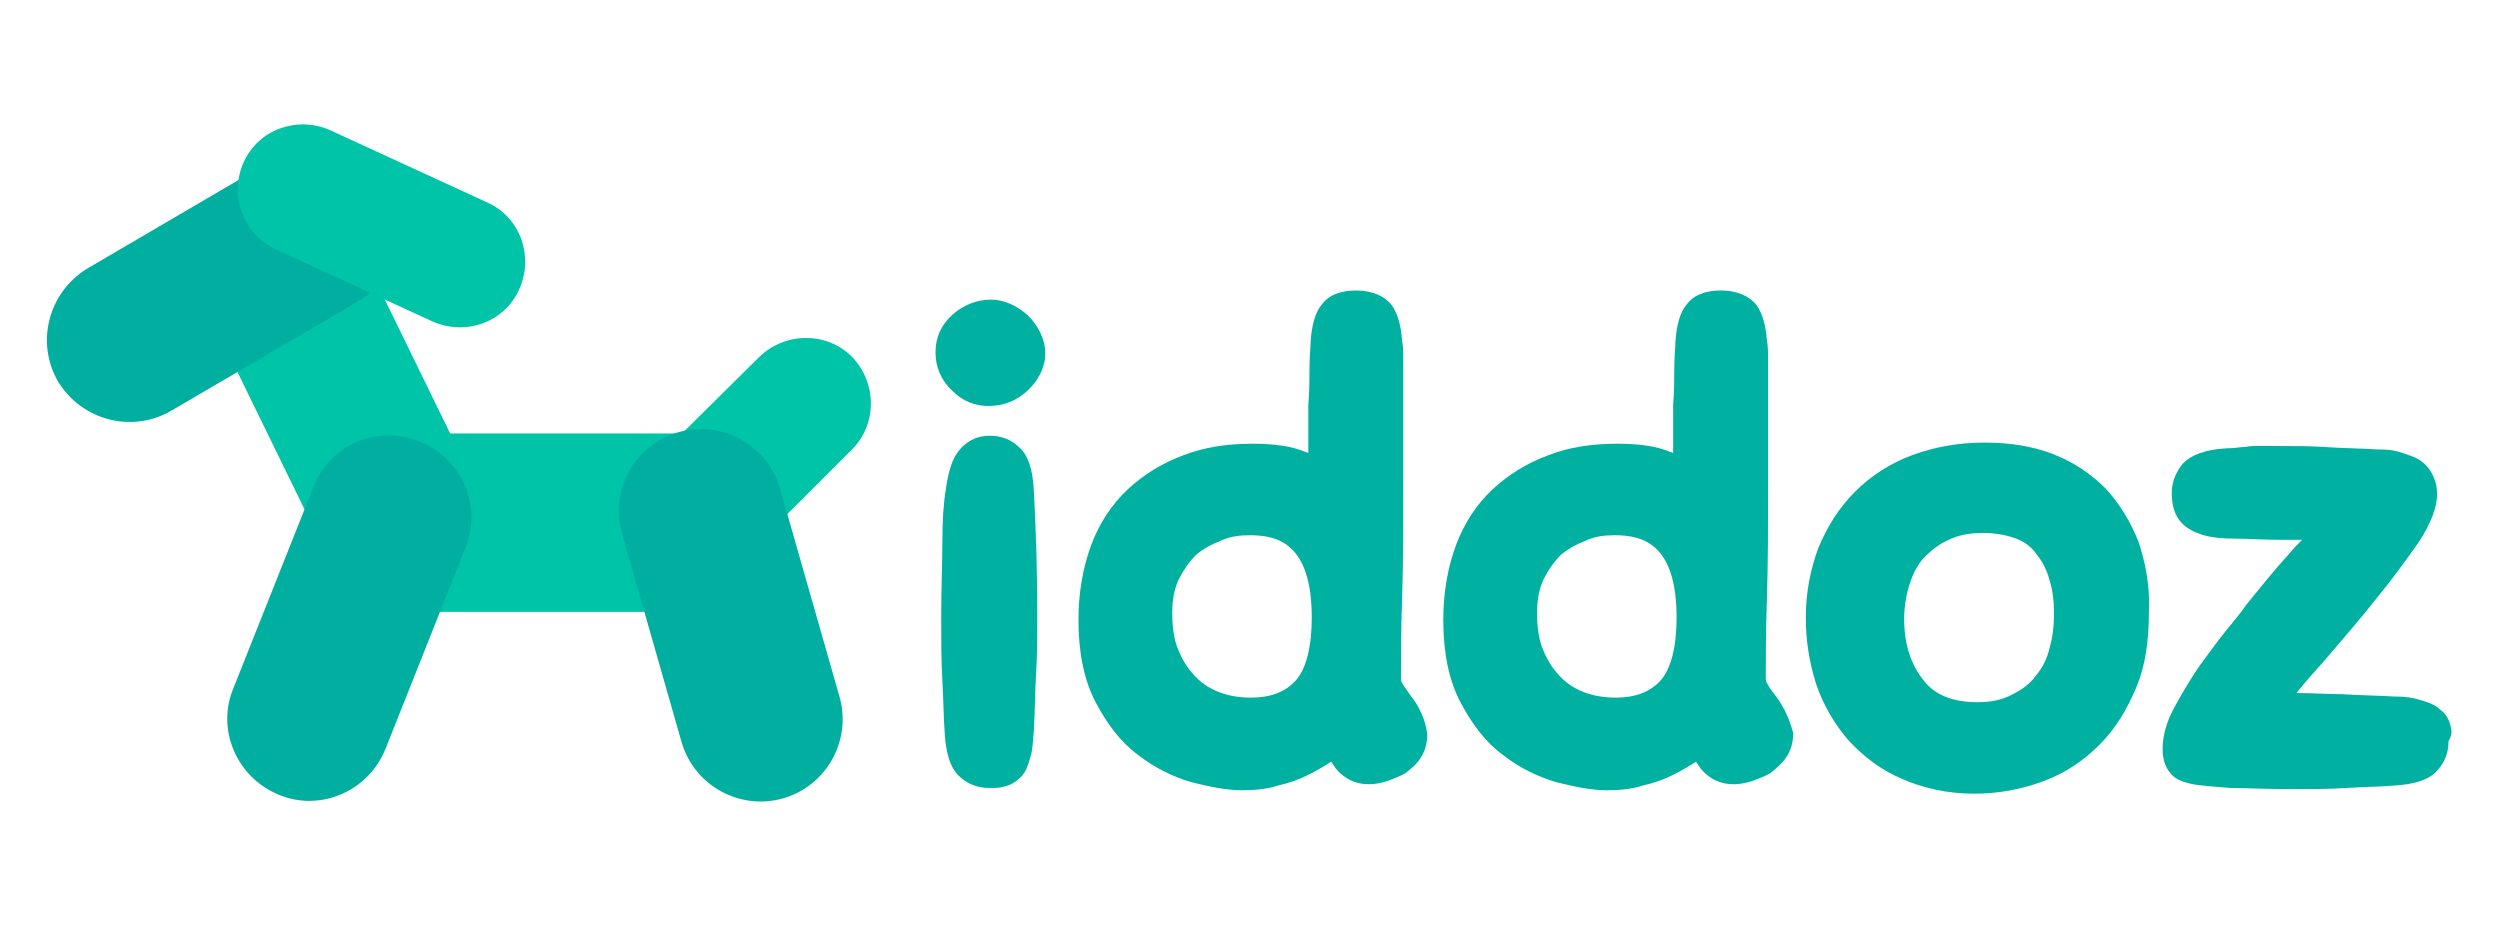
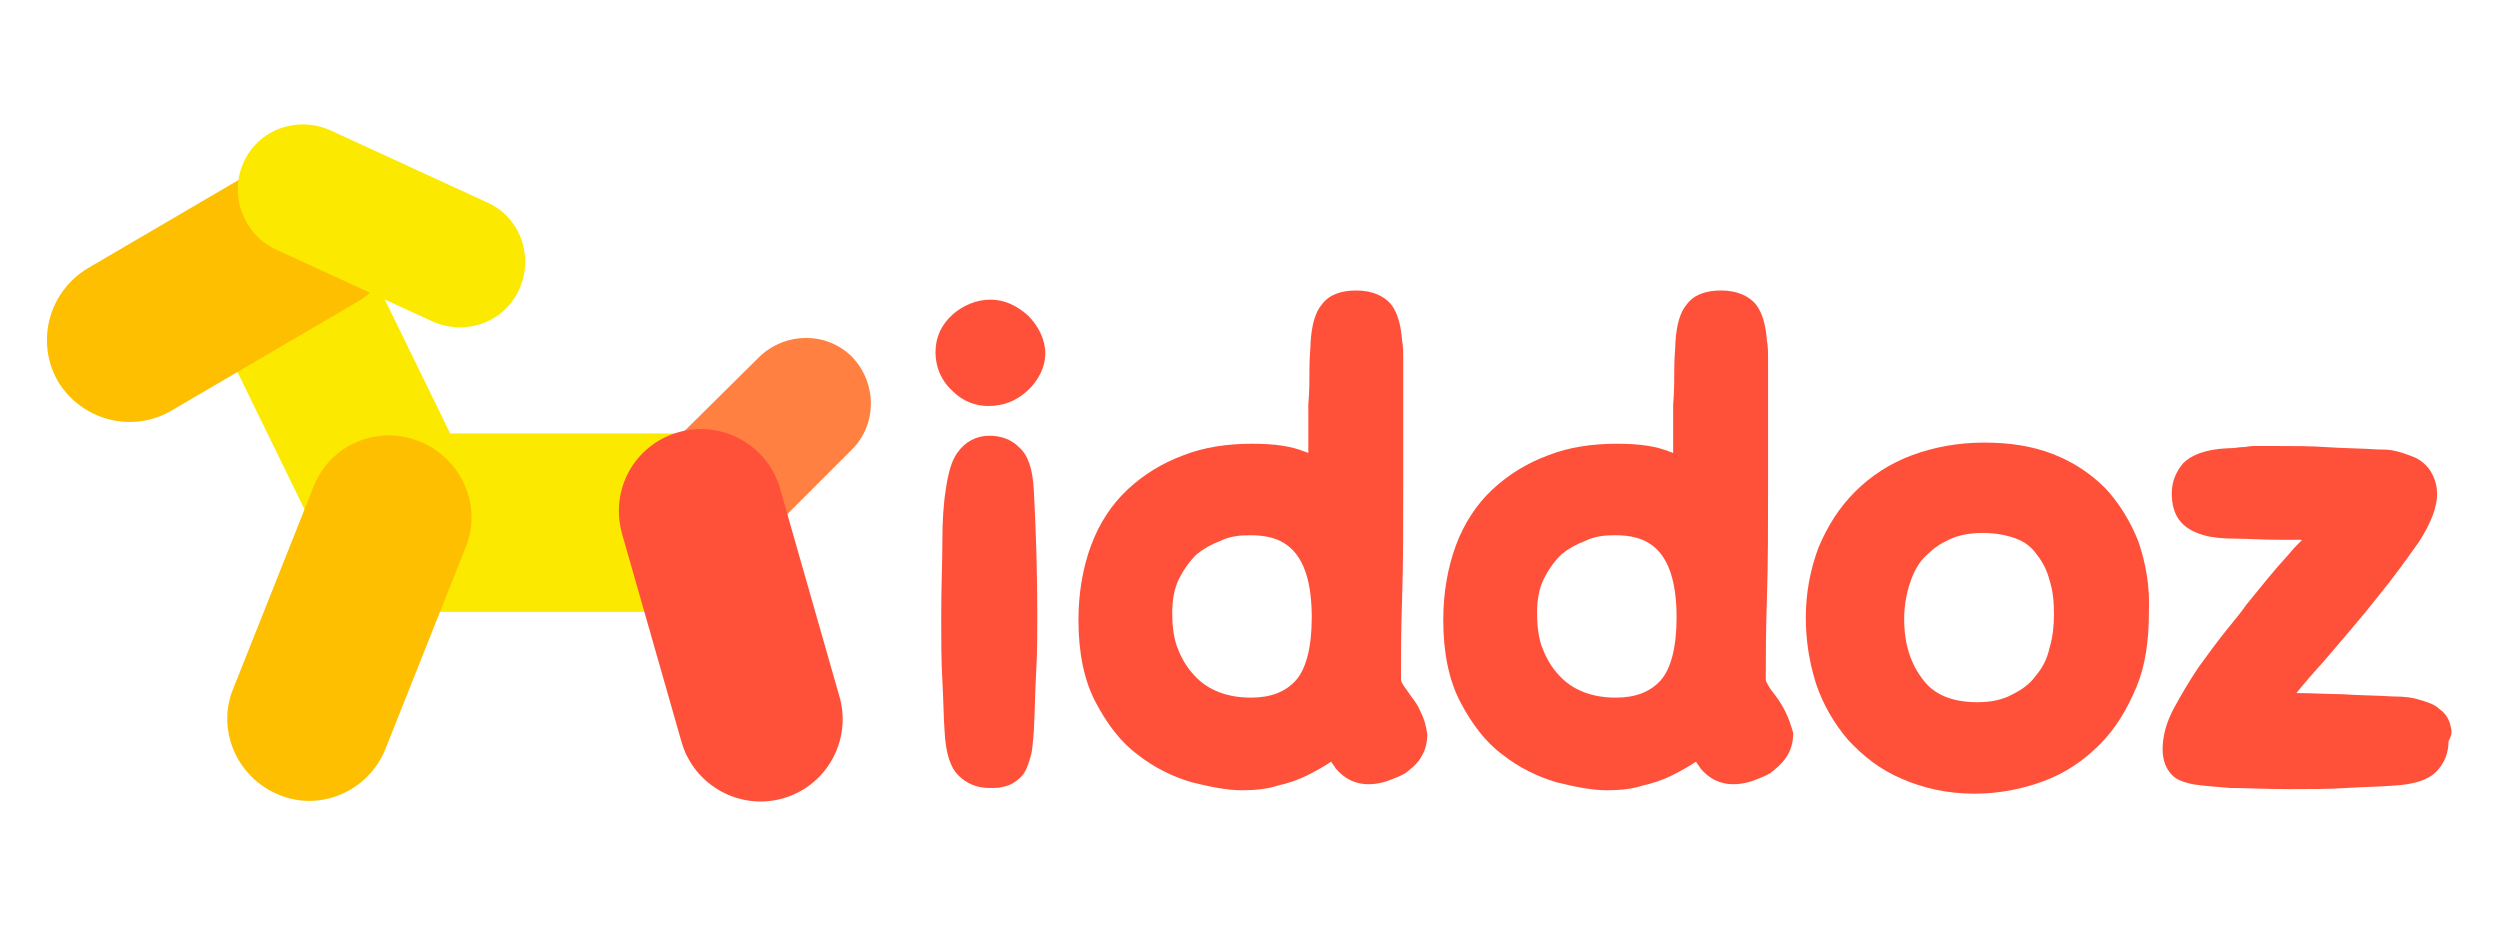
<svg xmlns="http://www.w3.org/2000/svg" version="1.1" id="Layer_1" x="0px" y="0px" viewBox="0 0 218.6 81" style="enable-background:new 0 0 218.6 81;" xml:space="preserve">
  <style type="text/css">
- 	.st0{fill:#00B0A1;}
- 	.st1{fill:#00C4A8;}
- 	.st2{fill:#00AFA0;}
+ 	.st0{fill:#FF503A;}
+ 	.st1{fill:#FF8040;}
+ 	.st2{fill:#FCE900;}
+ 	.st3{fill:#FEBF00;}
</style>
-   <path class="st0" d="M90.4,42.9c-0.1-1.9-0.5-3.1-1.3-3.8c-0.7-0.7-1.6-1-2.6-1c-1.1,0-2.1,0.5-2.8,1.5c-0.5,0.7-0.8,1.8-1,3.2  c-0.2,1.2-0.3,2.8-0.3,4.6c0,1.8-0.1,4-0.1,6.5c0,2,0,3.9,0.1,5.6c0.1,1.7,0.1,3.2,0.2,4.5c0.1,1.9,0.5,3.1,1.2,3.8  c0.7,0.7,1.6,1.1,2.7,1.1c0.5,0,0.9,0,1.2-0.1c0.6-0.1,1.1-0.4,1.6-0.9c0.4-0.4,0.6-1,0.8-1.7c0.2-0.6,0.2-1.3,0.3-2.3  c0.1-1.8,0.1-3.5,0.2-5.1c0.1-1.6,0.1-3.3,0.1-5C90.7,50.3,90.6,46.6,90.4,42.9z" />
+   <path class="st0" d="M90.4,42.9c-0.1-1.9-0.5-3.1-1.3-3.8c-0.7-0.7-1.6-1-2.6-1c-1.1,0-2.1,0.5-2.8,1.5c-0.5,0.7-0.8,1.8-1,3.2  c-0.2,1.2-0.3,2.8-0.3,4.6s-0.1,4-0.1,6.5c0,2,0,3.9,0.1,5.6c0.1,1.7,0.1,3.2,0.2,4.5c0.1,1.9,0.5,3.1,1.2,3.8  c0.7,0.7,1.6,1.1,2.7,1.1c0.5,0,0.9,0,1.2-0.1c0.6-0.1,1.1-0.4,1.6-0.9c0.4-0.4,0.6-1,0.8-1.7c0.2-0.6,0.2-1.3,0.3-2.3  c0.1-1.8,0.1-3.5,0.2-5.1s0.1-3.3,0.1-5C90.7,50.3,90.6,46.6,90.4,42.9z" />
  <path class="st0" d="M87.2,65.8C87.2,65.9,87.2,65.9,87.2,65.8C87.2,65.9,87.2,65.9,87.2,65.8z" />
-   <path class="st0" d="M89.9,27.6c-1-0.9-2.1-1.4-3.3-1.4c-1.2,0-2.4,0.5-3.3,1.3c-1,0.9-1.5,2-1.5,3.3c0,1.3,0.5,2.5,1.5,3.4  c0.9,0.9,2,1.3,3.1,1.3c1.3,0,2.4-0.4,3.4-1.3c1-0.9,1.6-2.1,1.6-3.3C91.4,29.7,90.8,28.5,89.9,27.6z" />
-   <path class="st0" d="M124.2,62.2c-0.2-0.5-0.5-0.9-0.8-1.3c-0.2-0.3-0.5-0.7-0.7-1c-0.1-0.2-0.2-0.3-0.2-0.5c0-1.8,0-4.2,0.1-7.1  c0.1-3,0.1-6.4,0.1-10v-2.6c0-0.8,0-1.6,0-2.6c0-0.9,0-1.9,0-2.8c0-0.9,0-1.8,0-2.6c0-0.8,0-1.5-0.1-1.9c-0.1-1.4-0.4-2.4-0.9-3.1  c-0.6-0.8-1.7-1.3-3.1-1.3c-1.4,0-2.4,0.4-3,1.2c-0.6,0.7-0.9,1.8-1,3.3c0,0.5-0.1,1.3-0.1,2.3c0,1,0,2-0.1,3.2c0,1.2,0,2.4,0,3.6  v0.6c-0.1,0-0.2-0.1-0.3-0.1c-1.2-0.5-2.7-0.7-4.6-0.7c-2.2,0-4.2,0.3-6,1c-1.9,0.7-3.5,1.7-4.9,3c-1.4,1.3-2.5,3-3.2,4.9  c-0.7,1.9-1.1,4.1-1.1,6.5c0,2.9,0.5,5.3,1.5,7.2c1,1.9,2.2,3.5,3.7,4.6c1.4,1.1,3,1.9,4.7,2.4c1.6,0.4,3.1,0.7,4.4,0.7  c1.1,0,2.2-0.1,3.1-0.4c0.9-0.2,1.8-0.5,2.6-0.9c0.8-0.4,1.5-0.8,2.1-1.2c0,0,0,0,0,0c0.1,0.2,0.3,0.4,0.4,0.6  c1.1,1.3,2.6,1.7,4.5,1.1c0.5-0.2,1.1-0.4,1.6-0.7c0.5-0.4,1-0.8,1.3-1.3c0.4-0.6,0.6-1.3,0.6-2.1C124.7,63.4,124.5,62.8,124.2,62.2  z M109.3,46.8c2.5,0,5.4,0.8,5.4,7.2c0,2.6-0.5,4.5-1.4,5.5c-0.9,1-2.2,1.5-3.9,1.5c-1.2,0-2.2-0.2-3.1-0.6  c-0.9-0.4-1.5-0.9-2.1-1.6c-0.6-0.7-1-1.5-1.3-2.3c-0.3-0.9-0.4-1.9-0.4-2.9c0-1.2,0.2-2.2,0.6-3c0.4-0.8,0.9-1.5,1.5-2.1  c0.6-0.5,1.3-0.9,2.1-1.2C107.5,46.9,108.4,46.8,109.3,46.8z" />
-   <path class="st0" d="M156.1,62.2c-0.2-0.4-0.5-0.9-0.8-1.3c-0.2-0.3-0.5-0.6-0.7-1c-0.1-0.2-0.2-0.3-0.2-0.5c0-1.8,0-4.2,0.1-7.1  c0.1-3,0.1-6.4,0.1-10v-2.6c0-0.8,0-1.6,0-2.6c0-0.9,0-1.9,0-2.8c0-0.9,0-1.8,0-2.6c0-0.8,0-1.5-0.1-1.9c-0.1-1.4-0.4-2.4-0.9-3.1  c-0.6-0.8-1.7-1.3-3.1-1.3c-1.4,0-2.4,0.4-3,1.2c-0.6,0.7-0.9,1.8-1,3.3c0,0.5-0.1,1.3-0.1,2.3c0,1,0,2-0.1,3.2c0,1.2,0,2.4,0,3.6  v0.6c-0.1,0-0.2-0.1-0.3-0.1c-1.2-0.5-2.7-0.7-4.6-0.7c-2.2,0-4.2,0.3-6,1c-1.9,0.7-3.5,1.7-4.9,3c-1.4,1.3-2.5,3-3.2,4.9  c-0.7,1.9-1.1,4.1-1.1,6.5c0,2.9,0.5,5.3,1.5,7.2c1,1.9,2.2,3.5,3.7,4.6c1.4,1.1,3,1.9,4.7,2.4c1.6,0.4,3.1,0.7,4.4,0.7  c1.1,0,2.2-0.1,3.1-0.4c0.9-0.2,1.8-0.5,2.6-0.9c0.8-0.4,1.5-0.8,2.1-1.2c0,0,0,0,0,0c0.1,0.2,0.3,0.4,0.4,0.6  c1.1,1.3,2.6,1.7,4.5,1.1c0.5-0.2,1.1-0.4,1.6-0.7c0.5-0.4,1-0.8,1.4-1.4c0.4-0.6,0.6-1.3,0.6-2.1C156.6,63.4,156.4,62.8,156.1,62.2  z M141.2,46.8c2.5,0,5.4,0.8,5.4,7.2c0,2.6-0.5,4.5-1.4,5.5c-0.9,1-2.2,1.5-3.9,1.5c-1.2,0-2.2-0.2-3.1-0.6  c-0.9-0.4-1.5-0.9-2.1-1.6c-0.6-0.7-1-1.5-1.3-2.3c-0.3-0.9-0.4-1.9-0.4-2.9c0-1.2,0.2-2.2,0.6-3c0.4-0.8,0.9-1.5,1.5-2.1  c0.6-0.5,1.3-0.9,2.1-1.2C139.4,46.9,140.3,46.8,141.2,46.8z" />
-   <path class="st0" d="M187,47.4c-0.7-1.8-1.7-3.4-2.9-4.7c-1.3-1.3-2.8-2.3-4.6-3c-1.8-0.7-3.8-1-6-1c-2.3,0-4.4,0.4-6.3,1.1  c-1.9,0.7-3.6,1.8-5,3.2c-1.4,1.4-2.4,3-3.2,4.9c-0.7,1.9-1.1,3.9-1.1,6.1c0,2,0.3,3.9,0.9,5.8c0.6,1.8,1.6,3.5,2.8,4.9  c1.3,1.4,2.8,2.6,4.7,3.4c1.8,0.8,4,1.3,6.3,1.3c2.2,0,4.2-0.4,6.1-1.1c1.9-0.7,3.5-1.8,4.9-3.2c1.4-1.4,2.4-3.1,3.2-5  c0.8-1.9,1.1-4.1,1.1-6.6C188,51.2,187.6,49.2,187,47.4z M172.9,61.4c-2.1,0-3.7-0.6-4.7-1.9c-1.1-1.4-1.7-3.1-1.7-5.4  c0-1.1,0.2-2.2,0.5-3.1c0.3-0.9,0.7-1.7,1.3-2.3c0.6-0.6,1.2-1.1,2.1-1.5c0.8-0.4,1.8-0.6,3-0.6c1.1,0,2.1,0.2,2.9,0.5  c0.8,0.3,1.4,0.8,1.8,1.4c0.5,0.6,0.9,1.4,1.1,2.2c0.3,0.9,0.4,1.9,0.4,3c0,1-0.1,2-0.4,3c-0.2,0.9-0.6,1.7-1.2,2.4  c-0.5,0.7-1.2,1.2-2,1.6C175.1,61.2,174.1,61.4,172.9,61.4z" />
-   <path class="st0" d="M214.3,63.6c-0.1-0.6-0.4-1.2-1-1.6c-0.4-0.4-1-0.6-1.7-0.8c-0.6-0.2-1.3-0.3-2.3-0.3c-1.7-0.1-3.2-0.1-4.5-0.2  c-1.2,0-2.6-0.1-4-0.1c0.8-1,1.6-1.9,2.5-2.9c1.6-1.9,3.2-3.7,4.6-5.5c1.4-1.7,2.6-3.4,3.6-4.8c1.1-1.7,1.6-3.1,1.6-4.2  c0-0.9-0.3-1.6-0.7-2.2c-0.4-0.5-0.9-0.9-1.5-1.1c-0.5-0.2-1.1-0.4-1.6-0.5c-0.5-0.1-1-0.1-1.4-0.1c-1.5-0.1-3-0.1-4.4-0.2  c-1.4-0.1-2.8-0.1-4.3-0.1c-0.6,0-1.1,0-1.4,0L197,39c-0.3,0-0.6,0.1-1,0.1c-0.2,0-0.6,0.1-1.3,0.1c-1.9,0.1-3.1,0.6-3.8,1.3  c-0.6,0.7-1,1.6-1,2.6c0,1,0.2,1.7,0.6,2.3c0.5,0.7,1.2,1.1,2.2,1.4c0.7,0.2,1.6,0.3,2.8,0.3c1,0,2.3,0.1,3.8,0.1h2  c-0.4,0.4-0.8,0.8-1.2,1.3c-1.2,1.3-2.4,2.8-3.7,4.4c-0.4,0.6-1,1.3-1.8,2.3c-0.8,1-1.6,2.1-2.4,3.2c-0.8,1.2-1.5,2.4-2.1,3.5  c-0.7,1.3-1,2.5-1,3.6c0,0.8,0.2,1.5,0.6,2c0.4,0.6,1.1,0.9,2.2,1.1c0.7,0.1,1.8,0.2,3.1,0.3c1.3,0,3.1,0.1,5.2,0.1  c1.8,0,3.5,0,5-0.1c1.5-0.1,2.8-0.1,4-0.2c1.9-0.1,3.1-0.5,3.8-1.2c0.7-0.7,1.1-1.6,1.1-2.7C214.4,64.3,214.4,63.9,214.3,63.6z" />
-   <g>
-     <path class="st1" d="M55.7,49.9c-2.2-2.3-2.2-5.9,0-8.1l10.7-10.6c2.3-2.2,5.9-2.2,8.1,0l0,0c2.2,2.3,2.2,5.9,0,8.1L63.8,50   C61.5,52.2,57.9,52.2,55.7,49.9L55.7,49.9z" />
-     <path class="st1" d="M24,22.8c3.6-1.7,7.9-0.3,9.6,3.3l8.3,17c1.7,3.6,0.3,7.9-3.3,9.6l0,0c-3.6,1.7-7.9,0.3-9.6-3.3l-8.3-17   C18.9,28.9,20.4,24.6,24,22.8L24,22.8z" />
-     <path class="st1" d="M68.5,45.7c0,4.3-3.5,7.8-7.8,7.8H34.4c-4.3,0-7.8-3.5-7.8-7.8l0,0c0-4.3,3.5-7.8,7.8-7.8h26.4   C65,37.9,68.5,41.4,68.5,45.7L68.5,45.7z" />
-     <path class="st2" d="M36.7,38.6c3.7,1.5,5.5,5.7,4,9.3l-7,17.6c-1.5,3.7-5.7,5.5-9.3,4l0,0c-3.7-1.5-5.5-5.7-4-9.3l7-17.6   C28.8,38.9,33,37.1,36.7,38.6L36.7,38.6z" />
-     <path class="st2" d="M33.9,16.4c2,3.4,0.9,7.8-2.5,9.9L15,35.9c-3.4,2-7.8,0.9-9.9-2.5l0,0c-2-3.4-0.9-7.8,2.5-9.9L24,13.9   C27.4,11.9,31.8,13,33.9,16.4L33.9,16.4z" />
-     <path class="st2" d="M59.3,37.8c3.8-1.1,7.8,1.1,8.9,4.9l5.2,18.2c1.1,3.8-1.1,7.8-4.9,8.9l0,0c-3.8,1.1-7.8-1.1-8.9-4.9l-5.2-18.2   C53.3,42.8,55.5,38.9,59.3,37.8L59.3,37.8z" />
-     <path class="st1" d="M21.3,14.2c1.3-2.9,4.7-4.1,7.6-2.8l13.7,6.3c2.9,1.3,4.1,4.7,2.8,7.6l0,0c-1.3,2.9-4.7,4.1-7.6,2.8l-13.7-6.3   C21.3,20.5,20,17.1,21.3,14.2L21.3,14.2z" />
-   </g>
+   <path class="st0" d="M89.9,27.6c-1-0.9-2.1-1.4-3.3-1.4c-1.2,0-2.4,0.5-3.3,1.3c-1,0.9-1.5,2-1.5,3.3s0.5,2.5,1.5,3.4  c0.9,0.9,2,1.3,3.1,1.3c1.3,0,2.4-0.4,3.4-1.3c1-0.9,1.6-2.1,1.6-3.3C91.4,29.7,90.8,28.5,89.9,27.6z" />
+   <path class="st0" d="M124.2,62.2c-0.2-0.5-0.5-0.9-0.8-1.3c-0.2-0.3-0.5-0.7-0.7-1c-0.1-0.2-0.2-0.3-0.2-0.5c0-1.8,0-4.2,0.1-7.1  c0.1-3,0.1-6.4,0.1-10v-2.6c0-0.8,0-1.6,0-2.6c0-0.9,0-1.9,0-2.8c0-0.9,0-1.8,0-2.6c0-0.8,0-1.5-0.1-1.9c-0.1-1.4-0.4-2.4-0.9-3.1  c-0.6-0.8-1.7-1.3-3.1-1.3s-2.4,0.4-3,1.2c-0.6,0.7-0.9,1.8-1,3.3c0,0.5-0.1,1.3-0.1,2.3c0,1,0,2-0.1,3.2c0,1.2,0,2.4,0,3.6v0.6  c-0.1,0-0.2-0.1-0.3-0.1c-1.2-0.5-2.7-0.7-4.6-0.7c-2.2,0-4.2,0.3-6,1c-1.9,0.7-3.5,1.7-4.9,3s-2.5,3-3.2,4.9s-1.1,4.1-1.1,6.5  c0,2.9,0.5,5.3,1.5,7.2s2.2,3.5,3.7,4.6c1.4,1.1,3,1.9,4.7,2.4c1.6,0.4,3.1,0.7,4.4,0.7c1.1,0,2.2-0.1,3.1-0.4  c0.9-0.2,1.8-0.5,2.6-0.9c0.8-0.4,1.5-0.8,2.1-1.2l0,0c0.1,0.2,0.3,0.4,0.4,0.6c1.1,1.3,2.6,1.7,4.5,1.1c0.5-0.2,1.1-0.4,1.6-0.7  c0.5-0.4,1-0.8,1.3-1.3c0.4-0.6,0.6-1.3,0.6-2.1C124.7,63.4,124.5,62.8,124.2,62.2z M109.3,46.8c2.5,0,5.4,0.8,5.4,7.2  c0,2.6-0.5,4.5-1.4,5.5s-2.2,1.5-3.9,1.5c-1.2,0-2.2-0.2-3.1-0.6c-0.9-0.4-1.5-0.9-2.1-1.6c-0.6-0.7-1-1.5-1.3-2.3  c-0.3-0.9-0.4-1.9-0.4-2.9c0-1.2,0.2-2.2,0.6-3s0.9-1.5,1.5-2.1c0.6-0.5,1.3-0.9,2.1-1.2C107.5,46.9,108.4,46.8,109.3,46.8z" />
+   <path class="st0" d="M156.1,62.2c-0.2-0.4-0.5-0.9-0.8-1.3c-0.2-0.3-0.5-0.6-0.7-1c-0.1-0.2-0.2-0.3-0.2-0.5c0-1.8,0-4.2,0.1-7.1  c0.1-3,0.1-6.4,0.1-10v-2.6c0-0.8,0-1.6,0-2.6c0-0.9,0-1.9,0-2.8c0-0.9,0-1.8,0-2.6c0-0.8,0-1.5-0.1-1.9c-0.1-1.4-0.4-2.4-0.9-3.1  c-0.6-0.8-1.7-1.3-3.1-1.3c-1.4,0-2.4,0.4-3,1.2c-0.6,0.7-0.9,1.8-1,3.3c0,0.5-0.1,1.3-0.1,2.3c0,1,0,2-0.1,3.2c0,1.2,0,2.4,0,3.6  v0.6c-0.1,0-0.2-0.1-0.3-0.1c-1.2-0.5-2.7-0.7-4.6-0.7c-2.2,0-4.2,0.3-6,1c-1.9,0.7-3.5,1.7-4.9,3s-2.5,3-3.2,4.9s-1.1,4.1-1.1,6.5  c0,2.9,0.5,5.3,1.5,7.2c1,1.9,2.2,3.5,3.7,4.6c1.4,1.1,3,1.9,4.7,2.4c1.6,0.4,3.1,0.7,4.4,0.7c1.1,0,2.2-0.1,3.1-0.4  c0.9-0.2,1.8-0.5,2.6-0.9s1.5-0.8,2.1-1.2l0,0c0.1,0.2,0.3,0.4,0.4,0.6c1.1,1.3,2.6,1.7,4.5,1.1c0.5-0.2,1.1-0.4,1.6-0.7  c0.5-0.4,1-0.8,1.4-1.4s0.6-1.3,0.6-2.1C156.6,63.4,156.4,62.8,156.1,62.2z M141.2,46.8c2.5,0,5.4,0.8,5.4,7.2  c0,2.6-0.5,4.5-1.4,5.5S143,61,141.3,61c-1.2,0-2.2-0.2-3.1-0.6c-0.9-0.4-1.5-0.9-2.1-1.6c-0.6-0.7-1-1.5-1.3-2.3  c-0.3-0.9-0.4-1.9-0.4-2.9c0-1.2,0.2-2.2,0.6-3c0.4-0.8,0.9-1.5,1.5-2.1c0.6-0.5,1.3-0.9,2.1-1.2C139.4,46.9,140.3,46.8,141.2,46.8z  " />
+   <path class="st0" d="M187,47.4c-0.7-1.8-1.7-3.4-2.9-4.7c-1.3-1.3-2.8-2.3-4.6-3s-3.8-1-6-1c-2.3,0-4.4,0.4-6.3,1.1  c-1.9,0.7-3.6,1.8-5,3.2s-2.4,3-3.2,4.9c-0.7,1.9-1.1,3.9-1.1,6.1c0,2,0.3,3.9,0.9,5.8c0.6,1.8,1.6,3.5,2.8,4.9  c1.3,1.4,2.8,2.6,4.7,3.4c1.8,0.8,4,1.3,6.3,1.3c2.2,0,4.2-0.4,6.1-1.1c1.9-0.7,3.5-1.8,4.9-3.2c1.4-1.4,2.4-3.1,3.2-5  s1.1-4.1,1.1-6.6C188,51.2,187.6,49.2,187,47.4z M172.9,61.4c-2.1,0-3.7-0.6-4.7-1.9c-1.1-1.4-1.7-3.1-1.7-5.4  c0-1.1,0.2-2.2,0.5-3.1c0.3-0.9,0.7-1.7,1.3-2.3s1.2-1.1,2.1-1.5c0.8-0.4,1.8-0.6,3-0.6c1.1,0,2.1,0.2,2.9,0.5  c0.8,0.3,1.4,0.8,1.8,1.4c0.5,0.6,0.9,1.4,1.1,2.2c0.3,0.9,0.4,1.9,0.4,3c0,1-0.1,2-0.4,3c-0.2,0.9-0.6,1.7-1.2,2.4  c-0.5,0.7-1.2,1.2-2,1.6C175.1,61.2,174.1,61.4,172.9,61.4z" />
+   <path class="st0" d="M214.3,63.6c-0.1-0.6-0.4-1.2-1-1.6c-0.4-0.4-1-0.6-1.7-0.8c-0.6-0.2-1.3-0.3-2.3-0.3c-1.7-0.1-3.2-0.1-4.5-0.2  c-1.2,0-2.6-0.1-4-0.1c0.8-1,1.6-1.9,2.5-2.9c1.6-1.9,3.2-3.7,4.6-5.5c1.4-1.7,2.6-3.4,3.6-4.8c1.1-1.7,1.6-3.1,1.6-4.2  c0-0.9-0.3-1.6-0.7-2.2c-0.4-0.5-0.9-0.9-1.5-1.1c-0.5-0.2-1.1-0.4-1.6-0.5s-1-0.1-1.4-0.1c-1.5-0.1-3-0.1-4.4-0.2  c-1.4-0.1-2.8-0.1-4.3-0.1c-0.6,0-1.1,0-1.4,0l-0.8,0c-0.3,0-0.6,0.1-1,0.1c-0.2,0-0.6,0.1-1.3,0.1c-1.9,0.1-3.1,0.6-3.8,1.3  c-0.6,0.7-1,1.6-1,2.6s0.2,1.7,0.6,2.3c0.5,0.7,1.2,1.1,2.2,1.4c0.7,0.2,1.6,0.3,2.8,0.3c1,0,2.3,0.1,3.8,0.1h2  c-0.4,0.4-0.8,0.8-1.2,1.3c-1.2,1.3-2.4,2.8-3.7,4.4c-0.4,0.6-1,1.3-1.8,2.3s-1.6,2.1-2.4,3.2c-0.8,1.2-1.5,2.4-2.1,3.5  c-0.7,1.3-1,2.5-1,3.6c0,0.8,0.2,1.5,0.6,2c0.4,0.6,1.1,0.9,2.2,1.1c0.7,0.1,1.8,0.2,3.1,0.3c1.3,0,3.1,0.1,5.2,0.1  c1.8,0,3.5,0,5-0.1s2.8-0.1,4-0.2c1.9-0.1,3.1-0.5,3.8-1.2s1.1-1.6,1.1-2.7C214.4,64.3,214.4,63.9,214.3,63.6z" />
+   <path class="st1" d="M55.7,49.9c-2.2-2.3-2.2-5.9,0-8.1l10.7-10.6c2.3-2.2,5.9-2.2,8.1,0l0,0c2.2,2.3,2.2,5.9,0,8.1L63.8,50  C61.5,52.2,57.9,52.2,55.7,49.9L55.7,49.9z" />
+   <path class="st2" d="M24,22.8c3.6-1.7,7.9-0.3,9.6,3.3l8.3,17c1.7,3.6,0.3,7.9-3.3,9.6l0,0C35,54.4,30.7,53,29,49.4l-8.3-17  C18.9,28.9,20.4,24.6,24,22.8L24,22.8z" />
+   <path class="st2" d="M68.5,45.7c0,4.3-3.5,7.8-7.8,7.8H34.4c-4.3,0-7.8-3.5-7.8-7.8l0,0c0-4.3,3.5-7.8,7.8-7.8h26.4  C65,37.9,68.5,41.4,68.5,45.7L68.5,45.7z" />
+   <path class="st3" d="M36.7,38.6c3.7,1.5,5.5,5.7,4,9.3l-7,17.6c-1.5,3.7-5.7,5.5-9.3,4l0,0c-3.7-1.5-5.5-5.7-4-9.3l7-17.6  C28.8,38.9,33,37.1,36.7,38.6L36.7,38.6z" />
+   <path class="st3" d="M33.9,16.4c2,3.4,0.9,7.8-2.5,9.9L15,35.9c-3.4,2-7.8,0.9-9.9-2.5l0,0c-2-3.4-0.9-7.8,2.5-9.9L24,13.9  C27.4,11.9,31.8,13,33.9,16.4L33.9,16.4z" />
+   <path class="st0" d="M59.3,37.8c3.8-1.1,7.8,1.1,8.9,4.9l5.2,18.2c1.1,3.8-1.1,7.8-4.9,8.9l0,0c-3.8,1.1-7.8-1.1-8.9-4.9l-5.2-18.2  C53.3,42.8,55.5,38.9,59.3,37.8L59.3,37.8z" />
+   <path class="st2" d="M21.3,14.2c1.3-2.9,4.7-4.1,7.6-2.8l13.7,6.3c2.9,1.3,4.1,4.7,2.8,7.6l0,0c-1.3,2.9-4.7,4.1-7.6,2.8l-13.7-6.3  C21.3,20.5,20,17.1,21.3,14.2L21.3,14.2z" />
</svg>
